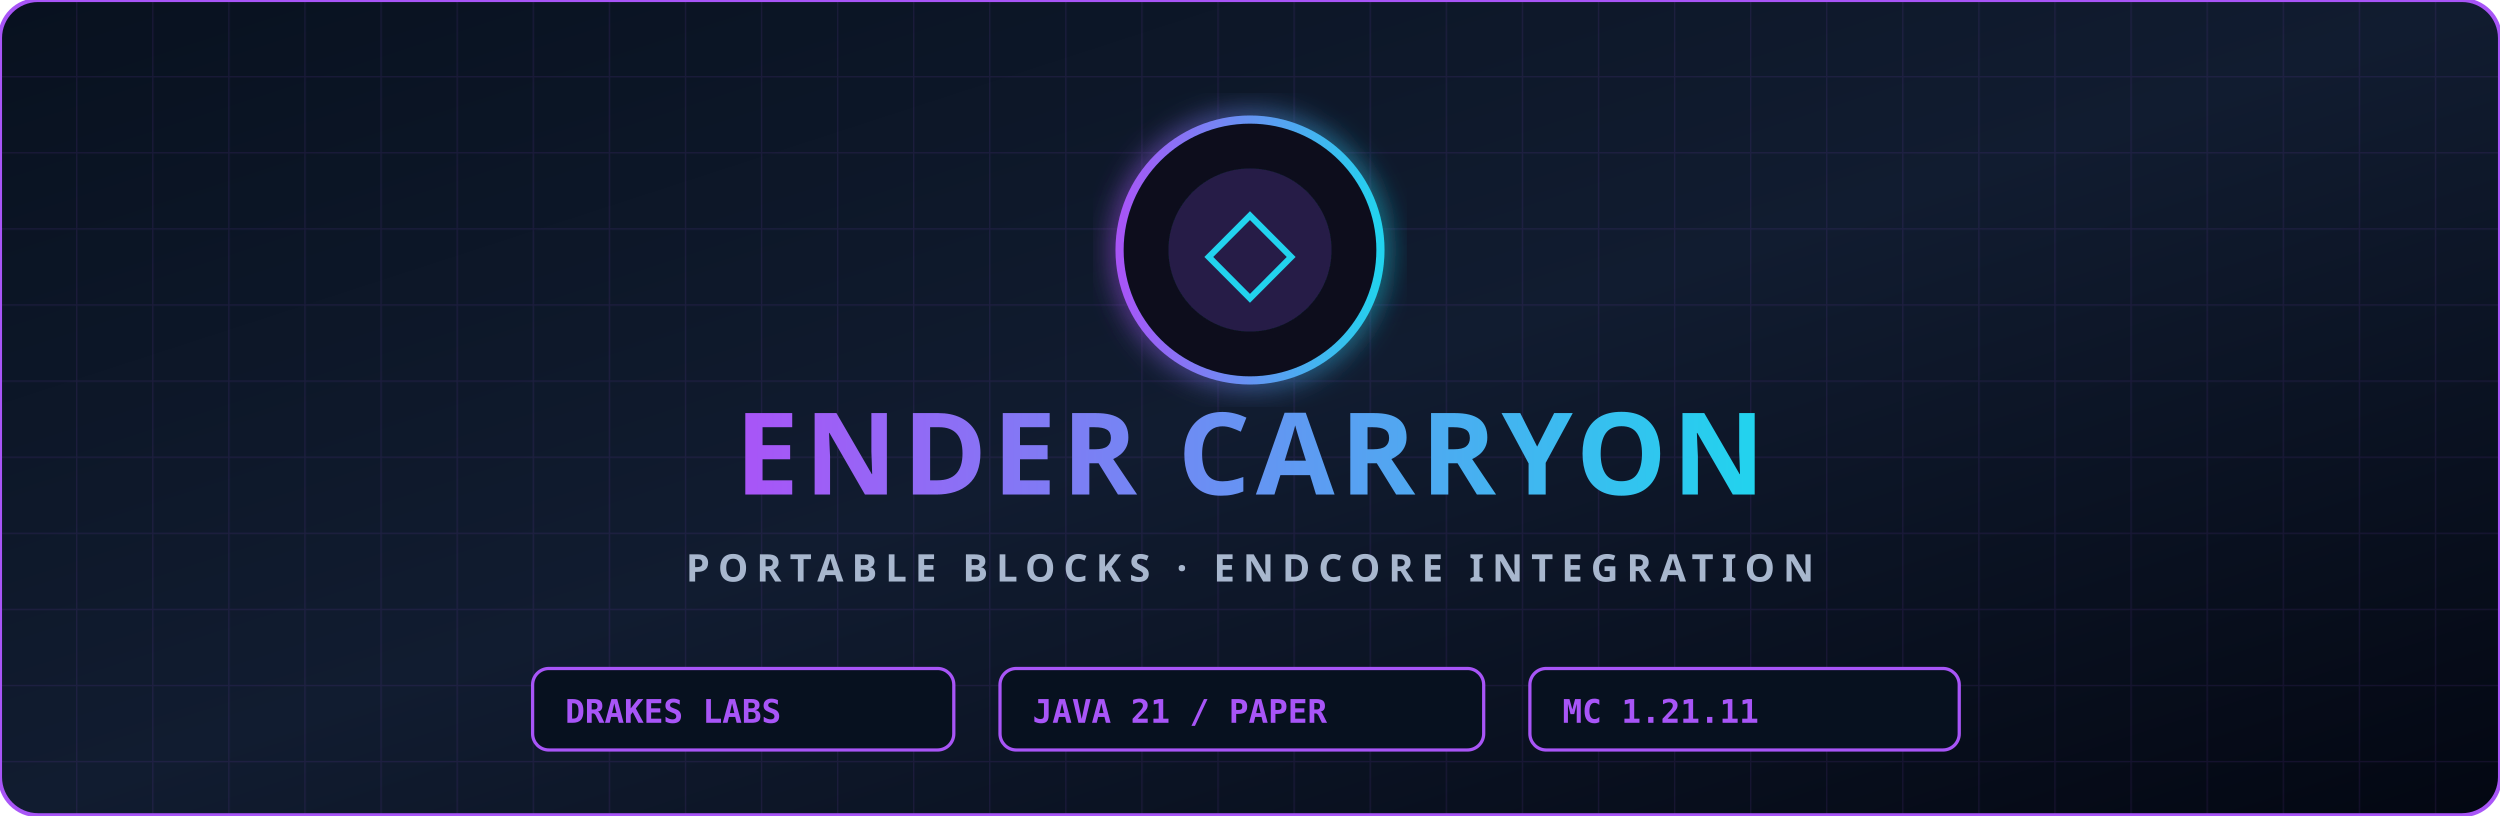
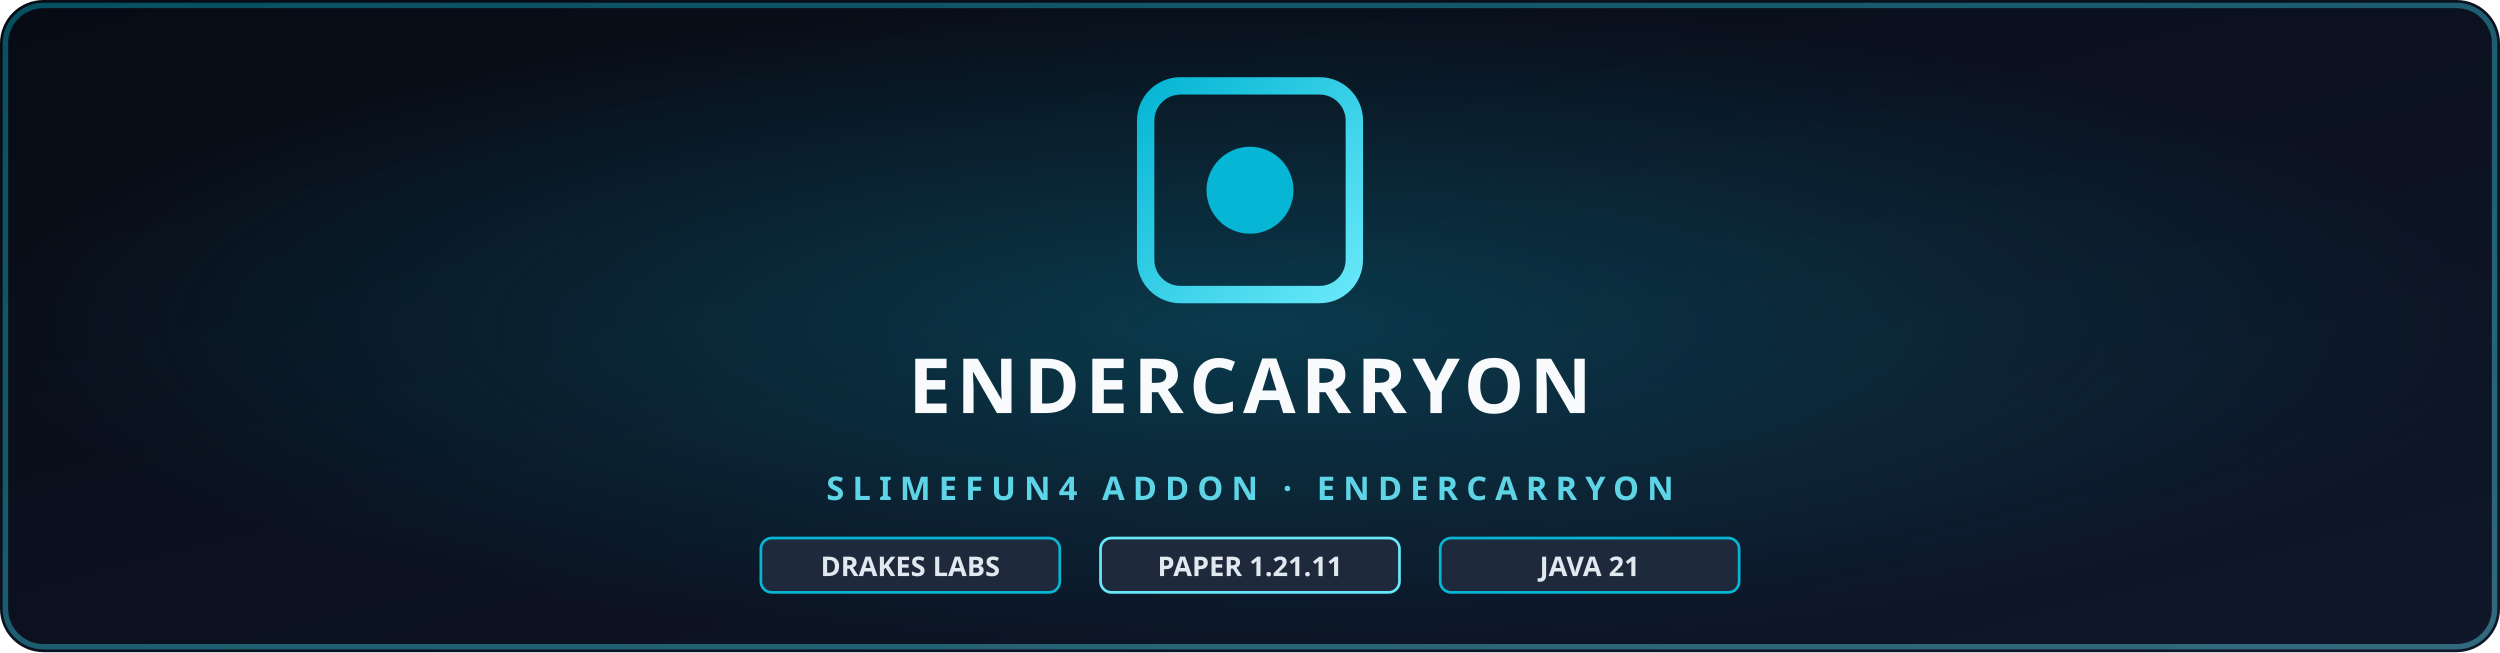
- <svg xmlns="http://www.w3.org/2000/svg" viewBox="0 0 920 300" width="920" height="300" role="img" aria-label="ENDER CARRYON animated banner">
+ <svg xmlns="http://www.w3.org/2000/svg" viewBox="0 0 920 240" width="920" height="240" role="img" aria-label="EnderCarryOn Banner">
  <defs>
-     <linearGradient id="bg" x1="0%" y1="0%" x2="100%" y2="100%">
-       <stop offset="0%" stop-color="#08111F" />
-       <stop offset="50%" stop-color="#111C30" />
-       <stop offset="100%" stop-color="#030712" />
+     <linearGradient id="bFondo" x1="0" y1="0" x2="1" y2="1">
+       <stop offset="0%" stop-color="#070B14" />
+       <stop offset="100%" stop-color="#0F172A" />
    </linearGradient>
-     <linearGradient id="accent" x1="0%" y1="0%" x2="100%" y2="0%">
-       <stop offset="0%" stop-color="#A855F7" />
-       <stop offset="100%" stop-color="#22D3EE" />
+     <linearGradient id="acG" x1="0" y1="0" x2="1" y2="1">
+       <stop offset="0%" stop-color="#06B6D4" />
+       <stop offset="100%" stop-color="#67E8F9" />
    </linearGradient>
-     <filter id="glow">
-       <feGaussianBlur stdDeviation="5" result="b" />
-       <feMerge>
-         <feMergeNode in="b" />
-         <feMergeNode in="SourceGraphic" />
-       </feMerge>
-     </filter>
-     <pattern id="grid" width="28" height="28" patternUnits="userSpaceOnUse">
-       <path d="M 28 0 L 0 0 0 28" fill="none" stroke="#A855F7" stroke-opacity=".10" stroke-width="1" />
-     </pattern>
+     <radialGradient id="bHalo" cx="50%" cy="50%" r="50%">
+       <stop offset="0%" stop-color="#06B6D4" stop-opacity="0.25" />
+       <stop offset="100%" stop-color="#06B6D4" stop-opacity="0" />
+     </radialGradient>
  </defs>
-   <style>
-     @keyframes pulse { 0%,100% { opacity:.68; transform:scale(.94) } 50% { opacity:1; transform:scale(1.07) } }
-     @keyframes scan { from { transform:translateX(-250px) } to { transform:translateX(1050px) } }
-     .title { font:900 42px 'Segoe UI',sans-serif; fill:url(#accent); letter-spacing:2px; }
-     .sub { font:700 14px 'Segoe UI',sans-serif; fill:#A8B7CE; letter-spacing:3px; }
-     .badge { fill:#07111F; stroke:#A855F7; stroke-width:1.2; }
-     .badgeText { font:700 12px monospace; fill:#A855F7; }
-   </style>
-   <rect width="920" height="300" rx="14" fill="url(#bg)" stroke="#A855F7" stroke-width="1.5" />
-   <rect width="920" height="300" rx="14" fill="url(#grid)" />
-   <rect x="-250" y="0" width="160" height="300" fill="#A855F7" opacity=".08">
-     <animateTransform attributeName="transform" type="translate" from="0 0" to="1170 0" dur="6s" repeatCount="indefinite" />
-   </rect>
-   <g transform="translate(460 92)" filter="url(#glow)">
-     <circle r="48" fill="#08111F" stroke="url(#accent)" stroke-width="3" />
-     <circle r="30" fill="#A855F7" opacity=".18">
-       <animate attributeName="r" values="25;36;25" dur="2.8s" repeatCount="indefinite" />
-     </circle>
-     <text x="0" y="14" text-anchor="middle" font-family="Segoe UI Symbol,Segoe UI,sans-serif" font-size="44" fill="#22D3EE">◇</text>
+   <rect width="920" height="240" rx="16" fill="url(#bFondo)" />
+   <rect width="920" height="240" rx="16" fill="url(#bHalo)" />
+   <rect x="2" y="2" width="916" height="236" rx="14" fill="none" stroke="url(#acG)" stroke-width="2" opacity="0.4" />
+   <g transform="translate(460,70) scale(1.6)">
+     <rect x="-24" y="-24" width="48" height="48" rx="8" fill="none" stroke="url(#acG)" stroke-width="4" />
+     <circle cx="0" cy="0" r="10" fill="#06B6D4" />
  </g>
-   <text x="460" y="182" text-anchor="middle" class="title">ENDER CARRYON</text>
-   <text x="460" y="214" text-anchor="middle" class="sub">PORTABLE BLOCKS · ENDCORE INTEGRATION</text>
-   <g transform="translate(196 246)">
-     <rect width="155" height="30" rx="6" class="badge" />
-     <text x="12" y="20" class="badgeText">DRAKES LABS</text>
-     <rect x="172" width="178" height="30" rx="6" class="badge" />
-     <text x="184" y="20" class="badgeText">JAVA 21 / PAPER</text>
-     <rect x="367" width="158" height="30" rx="6" class="badge" />
-     <text x="379" y="20" class="badgeText">MC 1.21.11</text>
+   <text x="460" y="152" text-anchor="middle" font-family="'Segoe UI', system-ui, -apple-system, sans-serif" font-weight="900" font-size="28" fill="#F8FAFC" letter-spacing="2">
+     ENDERCARRYON
+   </text>
+   <text x="460" y="184" text-anchor="middle" font-family="'Segoe UI', system-ui, -apple-system, sans-serif" font-weight="700" font-size="12" fill="#67E8F9" letter-spacing="3" opacity="0.9">
+     SLIMEFUN4 ADDON · ENDERCARRYON
+   </text>
+   <g transform="translate(460, 210)">
+     <rect x="-180" y="-12" width="110" height="20" rx="4" fill="#1E293B" stroke="#06B6D4" stroke-width="1" />
+     <text x="-125" y="2" text-anchor="middle" font-family="sans-serif" font-size="10" font-weight="700" fill="#E2E8F0">DRAKES LABS</text>
+     <rect x="-55" y="-12" width="110" height="20" rx="4" fill="#1E293B" stroke="#67E8F9" stroke-width="1" />
+     <text x="0" y="2" text-anchor="middle" font-family="sans-serif" font-size="10" font-weight="700" fill="#E2E8F0">PAPER 1.21.11</text>
+     <rect x="70" y="-12" width="110" height="20" rx="4" fill="#1E293B" stroke="#06B6D4" stroke-width="1" />
+     <text x="125" y="2" text-anchor="middle" font-family="sans-serif" font-size="10" font-weight="700" fill="#E2E8F0">JAVA 21</text>
  </g>
</svg>
